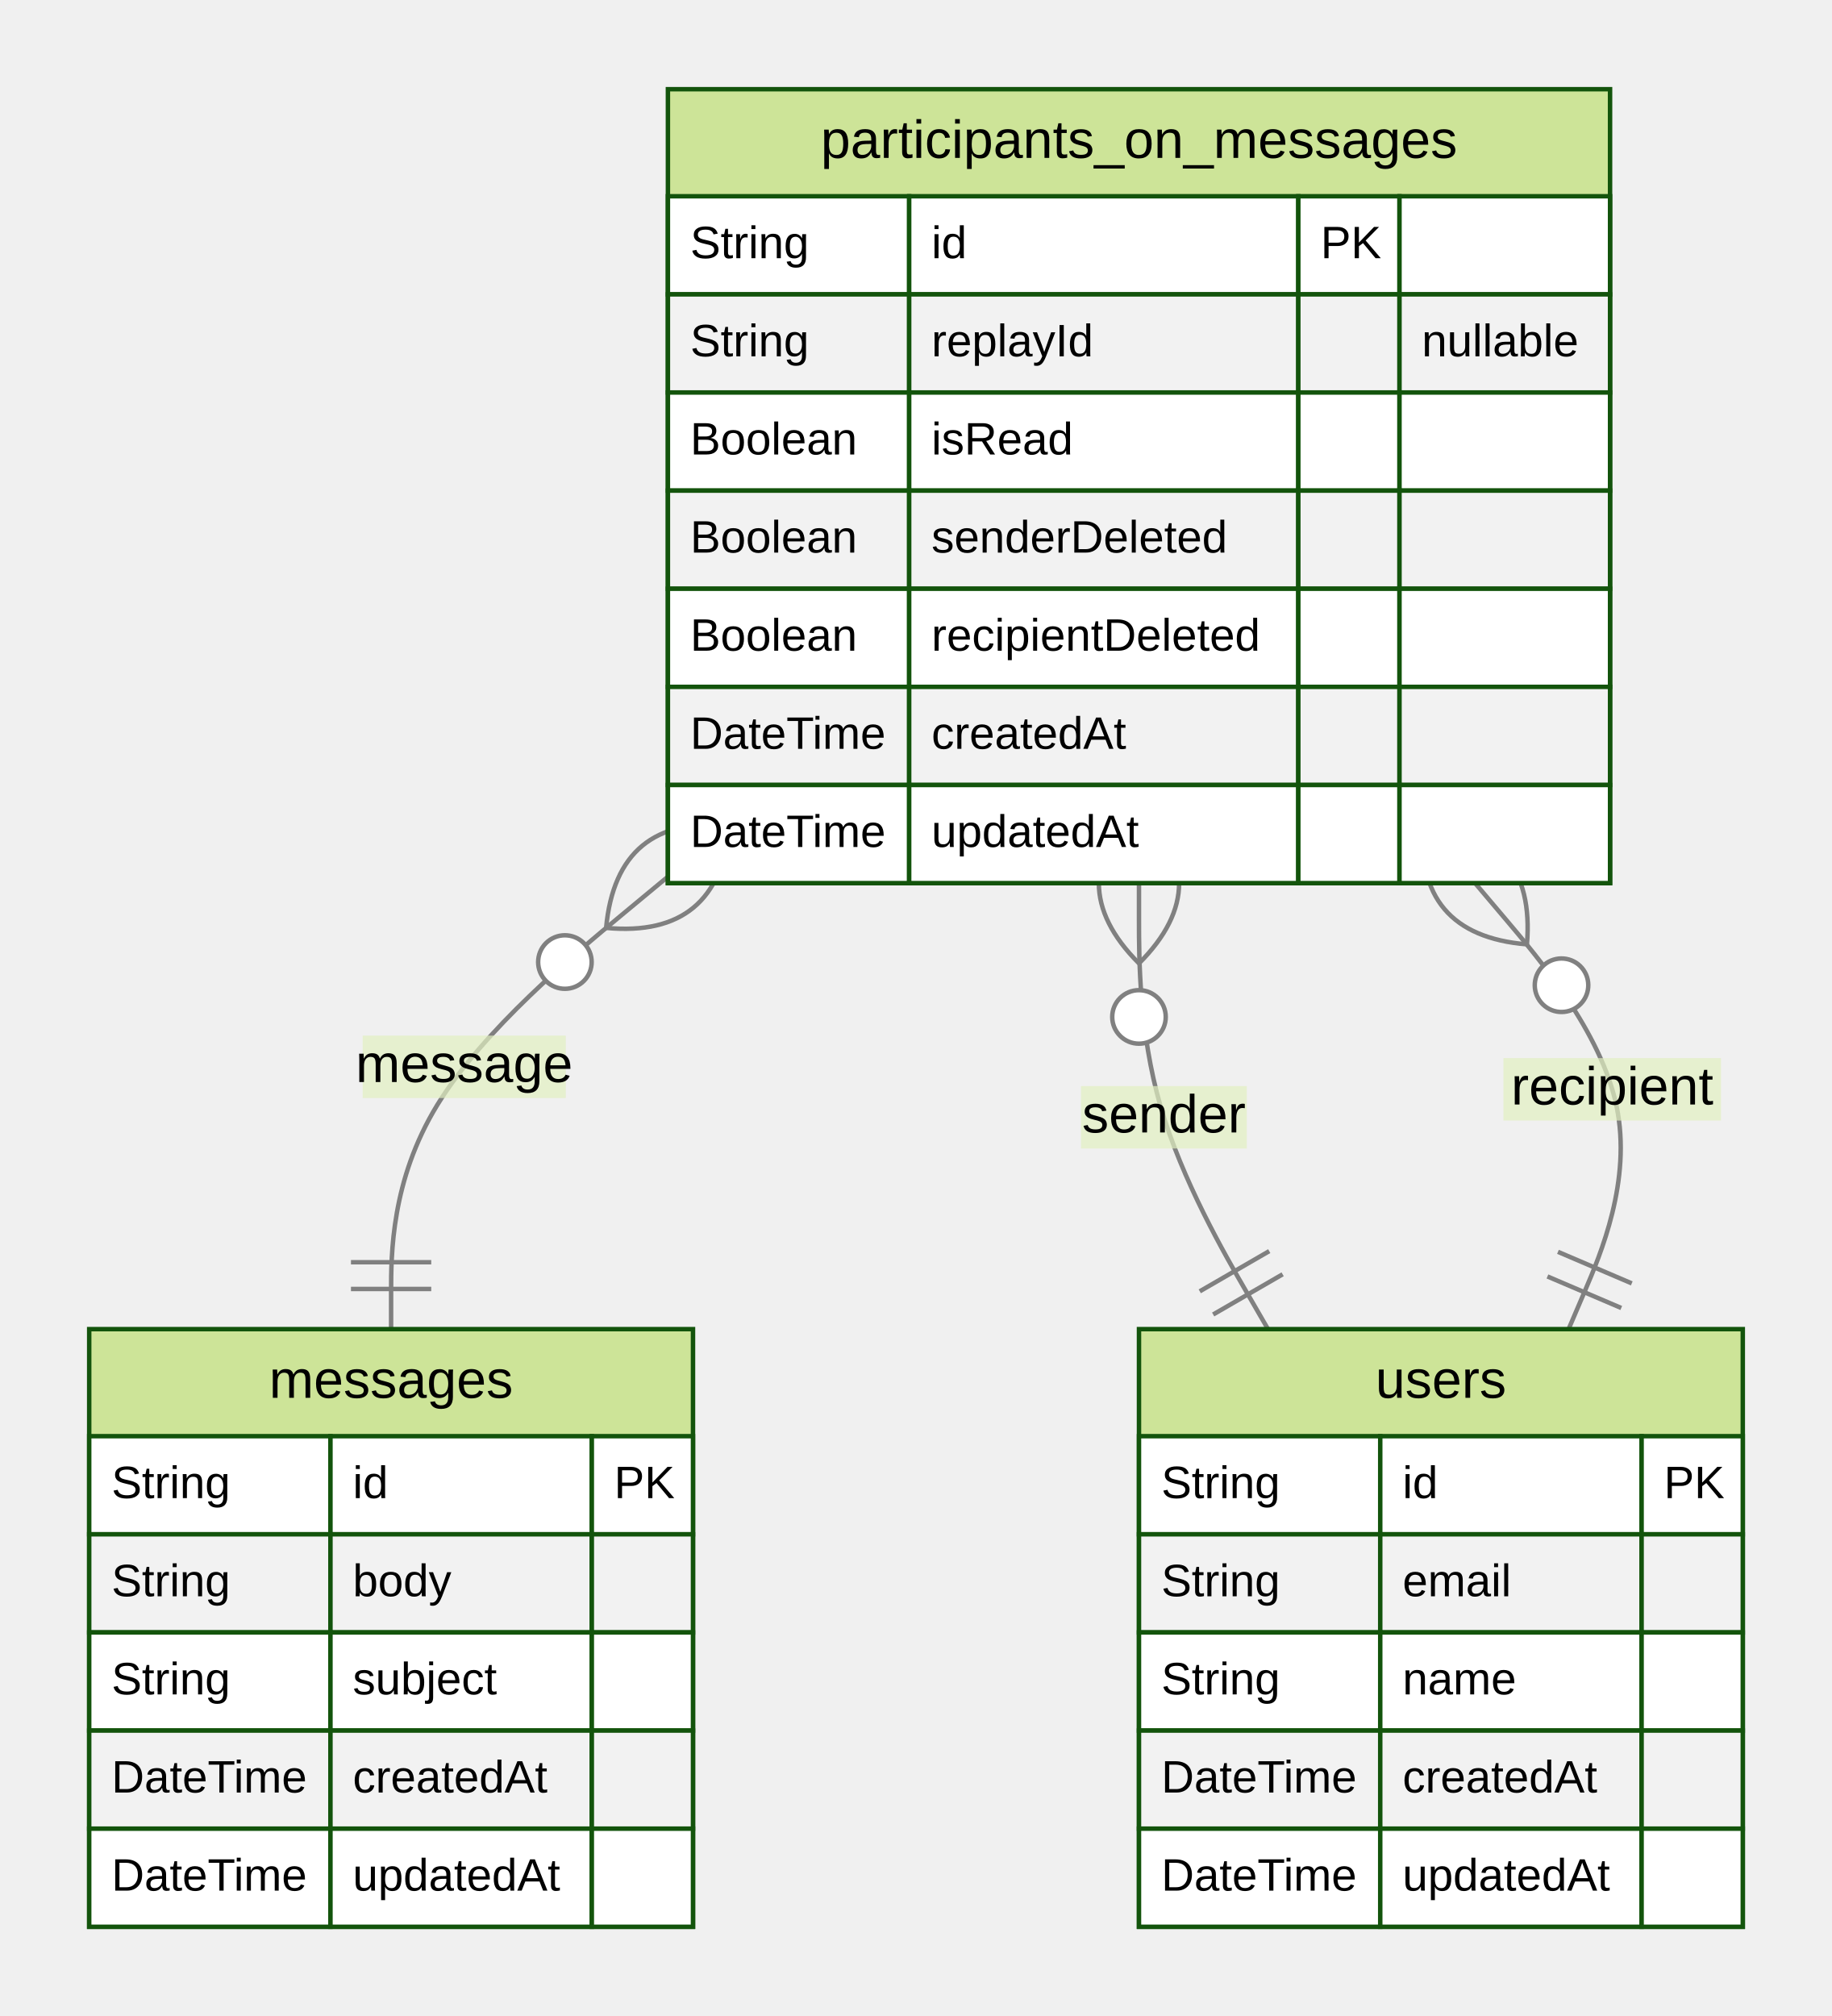
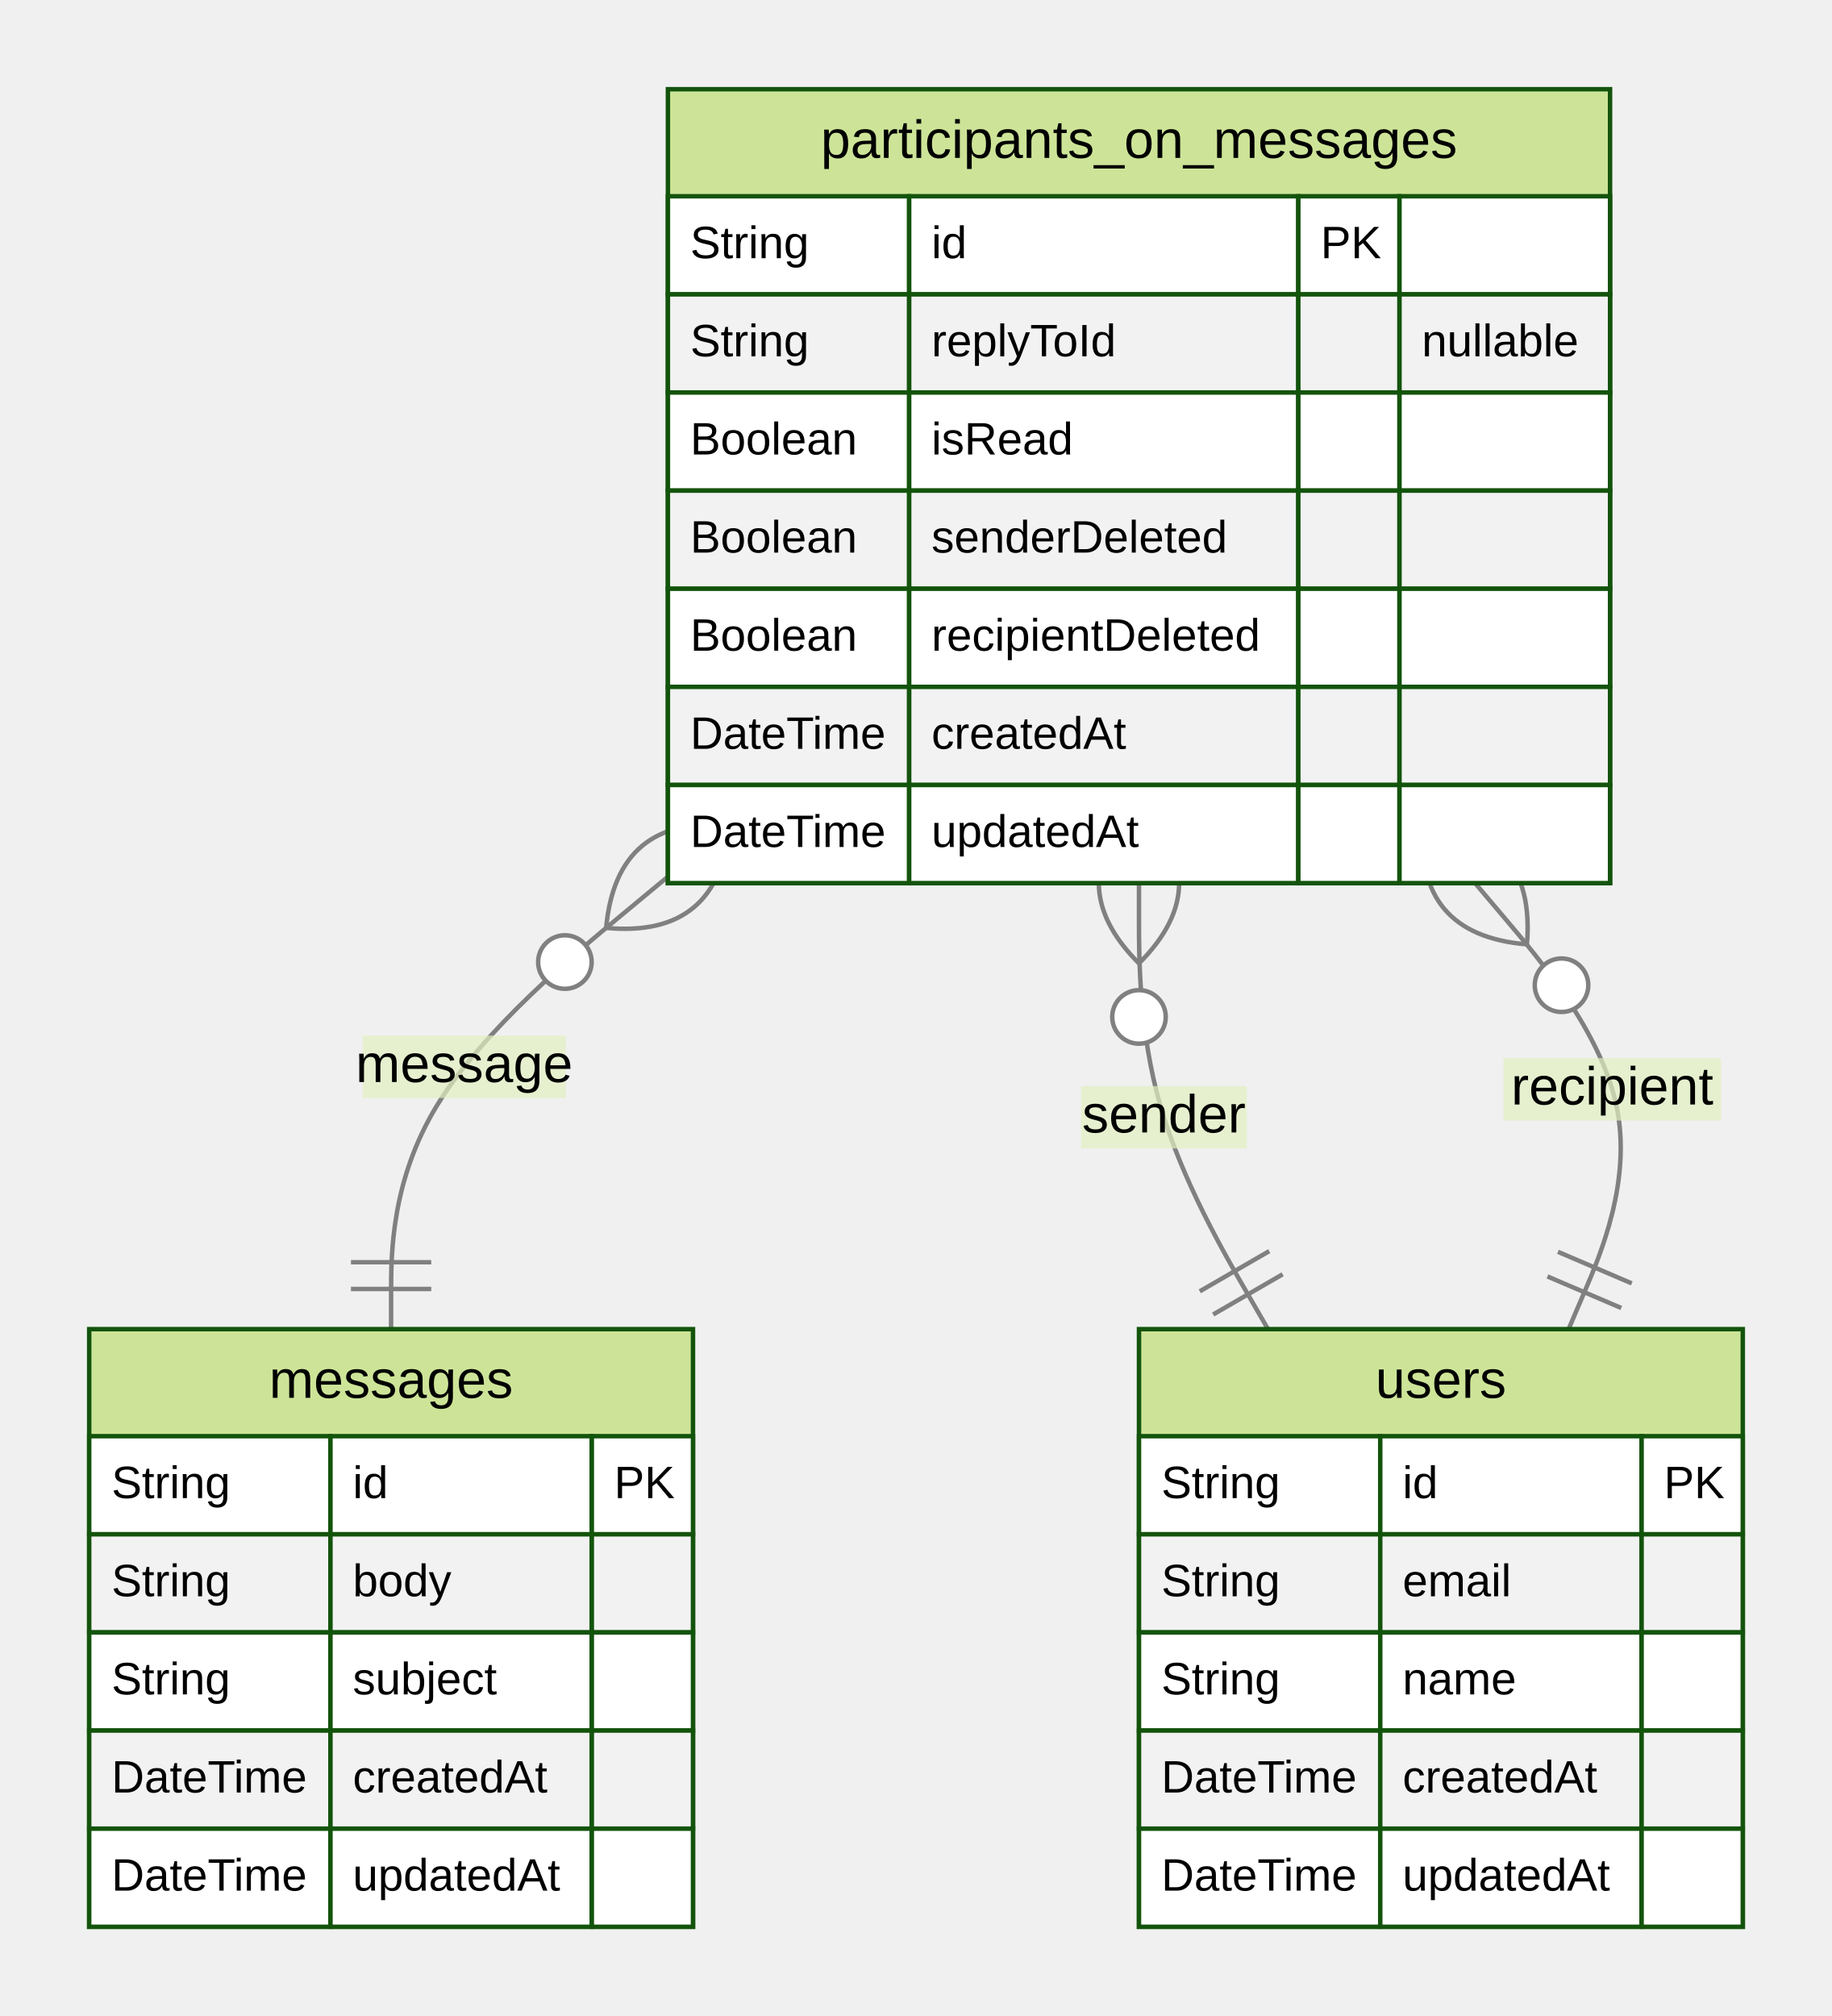
<svg xmlns="http://www.w3.org/2000/svg" aria-roledescription="er" role="graphics-document document" viewBox="0 0 410.774 452" style="max-width: 410.774px; background-color: white;" width="100%" id="mermaid-0">
  <style>#mermaid-0{font-family:"trebuchet ms",verdana,arial,sans-serif;font-size:16px;fill:#000000;}#mermaid-0 .error-icon{fill:#552222;}#mermaid-0 .error-text{fill:#552222;stroke:#552222;}#mermaid-0 .edge-thickness-normal{stroke-width:2px;}#mermaid-0 .edge-thickness-thick{stroke-width:3.5px;}#mermaid-0 .edge-pattern-solid{stroke-dasharray:0;}#mermaid-0 .edge-pattern-dashed{stroke-dasharray:3;}#mermaid-0 .edge-pattern-dotted{stroke-dasharray:2;}#mermaid-0 .marker{fill:#000000;stroke:#000000;}#mermaid-0 .marker.cross{stroke:#000000;}#mermaid-0 svg{font-family:"trebuchet ms",verdana,arial,sans-serif;font-size:16px;}#mermaid-0 .entityBox{fill:#cde498;stroke:#13540c;}#mermaid-0 .attributeBoxOdd{fill:#ffffff;stroke:#13540c;}#mermaid-0 .attributeBoxEven{fill:#f2f2f2;stroke:#13540c;}#mermaid-0 .relationshipLabelBox{fill:hsl(78.158, 58.462%, 84.51%);opacity:0.7;background-color:hsl(78.158, 58.462%, 84.51%);}#mermaid-0 .relationshipLabelBox rect{opacity:0.5;}#mermaid-0 .relationshipLine{stroke:#000000;}#mermaid-0 .entityTitleText{text-anchor:middle;font-size:18px;fill:#000000;}#mermaid-0 :root{--mermaid-font-family:"trebuchet ms",verdana,arial,sans-serif;}</style>
  <g />
  <defs>
    <marker orient="auto" markerHeight="18" markerWidth="18" refY="9" refX="0" id="ONLY_ONE_START">
      <path d="M9,0 L9,18 M15,0 L15,18" fill="none" stroke="gray" />
    </marker>
  </defs>
  <defs>
    <marker orient="auto" markerHeight="18" markerWidth="18" refY="9" refX="18" id="ONLY_ONE_END">
      <path d="M3,0 L3,18 M9,0 L9,18" fill="none" stroke="gray" />
    </marker>
  </defs>
  <defs>
    <marker orient="auto" markerHeight="18" markerWidth="30" refY="9" refX="0" id="ZERO_OR_ONE_START">
      <circle r="6" cy="9" cx="21" fill="white" stroke="gray" />
      <path d="M9,0 L9,18" fill="none" stroke="gray" />
    </marker>
  </defs>
  <defs>
    <marker orient="auto" markerHeight="18" markerWidth="30" refY="9" refX="30" id="ZERO_OR_ONE_END">
      <circle r="6" cy="9" cx="9" fill="white" stroke="gray" />
      <path d="M21,0 L21,18" fill="none" stroke="gray" />
    </marker>
  </defs>
  <defs>
    <marker orient="auto" markerHeight="36" markerWidth="45" refY="18" refX="18" id="ONE_OR_MORE_START">
      <path d="M0,18 Q 18,0 36,18 Q 18,36 0,18 M42,9 L42,27" fill="none" stroke="gray" />
    </marker>
  </defs>
  <defs>
    <marker orient="auto" markerHeight="36" markerWidth="45" refY="18" refX="27" id="ONE_OR_MORE_END">
      <path d="M3,9 L3,27 M9,18 Q27,0 45,18 Q27,36 9,18" fill="none" stroke="gray" />
    </marker>
  </defs>
  <defs>
    <marker orient="auto" markerHeight="36" markerWidth="57" refY="18" refX="18" id="ZERO_OR_MORE_START">
      <circle r="6" cy="18" cx="48" fill="white" stroke="gray" />
      <path d="M0,18 Q18,0 36,18 Q18,36 0,18" fill="none" stroke="gray" />
    </marker>
  </defs>
  <defs>
    <marker orient="auto" markerHeight="36" markerWidth="57" refY="18" refX="39" id="ZERO_OR_MORE_END">
      <circle r="6" cy="18" cx="9" fill="white" stroke="gray" />
      <path d="M21,18 Q39,0 57,18 Q39,36 21,18" fill="none" stroke="gray" />
    </marker>
  </defs>
  <path style="stroke: gray; fill: none;" marker-start="url(#ZERO_OR_MORE_START)" marker-end="url(#ONLY_ONE_END)" d="M149.762,196.552L139.417,205.127C129.072,213.702,108.383,230.851,98.038,247.759C87.694,264.667,87.694,281.333,87.694,289.667L87.694,298" class="er relationshipLine" />
  <path style="stroke: gray; fill: none;" marker-start="url(#ZERO_OR_MORE_START)" marker-end="url(#ONLY_ONE_END)" d="M255.387,198L255.387,206.333C255.387,214.667,255.387,231.333,260.209,248C265.03,264.667,274.673,281.333,279.495,289.667L284.316,298" class="er relationshipLine" />
  <path style="stroke: gray; fill: none;" marker-start="url(#ZERO_OR_MORE_START)" marker-end="url(#ONLY_ONE_END)" d="M330.745,198L337.801,206.333C344.857,214.667,358.969,231.333,362.464,248C365.958,264.667,358.836,281.333,355.274,289.667L351.713,298" class="er relationshipLine" />
  <g transform="translate(255.3872,298 )" id="entity-users-33ae1e26-be31-5c1d-bf65-e859e9d0308e">
    <rect height="134" width="135.387" y="0" x="0" class="er entityBox" />
    <text style="dominant-baseline: middle; text-anchor: middle; font-size: 12px;" transform="translate(67.69359,12)" y="0" x="0" id="text-entity-users-33ae1e26-be31-5c1d-bf65-e859e9d0308e" class="er entityLabel">users</text>
    <rect height="22" width="54.096" y="24" x="0" class="er attributeBoxOdd" />
    <text style="dominant-baseline: middle; font-size: 10.2px;" transform="translate(5,35)" y="0" x="0" id="text-entity-users-33ae1e26-be31-5c1d-bf65-e859e9d0308e-attr-1-type" class="er entityLabel">String</text>
    <rect height="22" width="58.604" y="24" x="54.096" class="er attributeBoxOdd" />
    <text style="dominant-baseline: middle; font-size: 10.2px;" transform="translate(59.09555,35)" y="0" x="0" id="text-entity-users-33ae1e26-be31-5c1d-bf65-e859e9d0308e-attr-1-name" class="er entityLabel">id</text>
    <rect height="22" width="22.688" y="24" x="112.699" class="er attributeBoxOdd" />
    <text style="dominant-baseline: middle; font-size: 10.2px;" transform="translate(117.6995,35)" y="0" x="0" id="text-entity-users-33ae1e26-be31-5c1d-bf65-e859e9d0308e-attr-1-key" class="er entityLabel">PK</text>
    <rect height="22" width="54.096" y="46" x="0" class="er attributeBoxEven" />
    <text style="dominant-baseline: middle; font-size: 10.2px;" transform="translate(5,57)" y="0" x="0" id="text-entity-users-33ae1e26-be31-5c1d-bf65-e859e9d0308e-attr-2-type" class="er entityLabel">String</text>
    <rect height="22" width="58.604" y="46" x="54.096" class="er attributeBoxEven" />
    <text style="dominant-baseline: middle; font-size: 10.2px;" transform="translate(59.09555,57)" y="0" x="0" id="text-entity-users-33ae1e26-be31-5c1d-bf65-e859e9d0308e-attr-2-name" class="er entityLabel">email</text>
    <rect height="22" width="22.688" y="46" x="112.699" class="er attributeBoxEven" />
    <text style="dominant-baseline: middle; font-size: 10.2px;" transform="translate(117.6995,57)" y="0" x="0" id="text-entity-users-33ae1e26-be31-5c1d-bf65-e859e9d0308e-attr-2-key" class="er entityLabel" />
    <rect height="22" width="54.096" y="68" x="0" class="er attributeBoxOdd" />
    <text style="dominant-baseline: middle; font-size: 10.2px;" transform="translate(5,79)" y="0" x="0" id="text-entity-users-33ae1e26-be31-5c1d-bf65-e859e9d0308e-attr-3-type" class="er entityLabel">String</text>
    <rect height="22" width="58.604" y="68" x="54.096" class="er attributeBoxOdd" />
    <text style="dominant-baseline: middle; font-size: 10.2px;" transform="translate(59.09555,79)" y="0" x="0" id="text-entity-users-33ae1e26-be31-5c1d-bf65-e859e9d0308e-attr-3-name" class="er entityLabel">name</text>
    <rect height="22" width="22.688" y="68" x="112.699" class="er attributeBoxOdd" />
    <text style="dominant-baseline: middle; font-size: 10.2px;" transform="translate(117.6995,79)" y="0" x="0" id="text-entity-users-33ae1e26-be31-5c1d-bf65-e859e9d0308e-attr-3-key" class="er entityLabel" />
    <rect height="22" width="54.096" y="90" x="0" class="er attributeBoxEven" />
    <text style="dominant-baseline: middle; font-size: 10.2px;" transform="translate(5,101)" y="0" x="0" id="text-entity-users-33ae1e26-be31-5c1d-bf65-e859e9d0308e-attr-4-type" class="er entityLabel">DateTime</text>
    <rect height="22" width="58.604" y="90" x="54.096" class="er attributeBoxEven" />
    <text style="dominant-baseline: middle; font-size: 10.2px;" transform="translate(59.09555,101)" y="0" x="0" id="text-entity-users-33ae1e26-be31-5c1d-bf65-e859e9d0308e-attr-4-name" class="er entityLabel">createdAt</text>
    <rect height="22" width="22.688" y="90" x="112.699" class="er attributeBoxEven" />
    <text style="dominant-baseline: middle; font-size: 10.2px;" transform="translate(117.6995,101)" y="0" x="0" id="text-entity-users-33ae1e26-be31-5c1d-bf65-e859e9d0308e-attr-4-key" class="er entityLabel" />
    <rect height="22" width="54.096" y="112" x="0" class="er attributeBoxOdd" />
    <text style="dominant-baseline: middle; font-size: 10.2px;" transform="translate(5,123)" y="0" x="0" id="text-entity-users-33ae1e26-be31-5c1d-bf65-e859e9d0308e-attr-5-type" class="er entityLabel">DateTime</text>
    <rect height="22" width="58.604" y="112" x="54.096" class="er attributeBoxOdd" />
    <text style="dominant-baseline: middle; font-size: 10.2px;" transform="translate(59.09555,123)" y="0" x="0" id="text-entity-users-33ae1e26-be31-5c1d-bf65-e859e9d0308e-attr-5-name" class="er entityLabel">updatedAt</text>
    <rect height="22" width="22.688" y="112" x="112.699" class="er attributeBoxOdd" />
    <text style="dominant-baseline: middle; font-size: 10.2px;" transform="translate(117.6995,123)" y="0" x="0" id="text-entity-users-33ae1e26-be31-5c1d-bf65-e859e9d0308e-attr-5-key" class="er entityLabel" />
  </g>
  <g transform="translate(20,298 )" id="entity-messages-4fc80eaa-db1c-5c89-b1f4-e48b025292d9">
    <rect height="134" width="135.387" y="0" x="0" class="er entityBox" />
    <text style="dominant-baseline: middle; text-anchor: middle; font-size: 12px;" transform="translate(67.69359,12)" y="0" x="0" id="text-entity-messages-4fc80eaa-db1c-5c89-b1f4-e48b025292d9" class="er entityLabel">messages</text>
    <rect height="22" width="54.096" y="24" x="0" class="er attributeBoxOdd" />
    <text style="dominant-baseline: middle; font-size: 10.2px;" transform="translate(5,35)" y="0" x="0" id="text-entity-messages-4fc80eaa-db1c-5c89-b1f4-e48b025292d9-attr-1-type" class="er entityLabel">String</text>
    <rect height="22" width="58.604" y="24" x="54.096" class="er attributeBoxOdd" />
    <text style="dominant-baseline: middle; font-size: 10.2px;" transform="translate(59.09555,35)" y="0" x="0" id="text-entity-messages-4fc80eaa-db1c-5c89-b1f4-e48b025292d9-attr-1-name" class="er entityLabel">id</text>
    <rect height="22" width="22.688" y="24" x="112.699" class="er attributeBoxOdd" />
    <text style="dominant-baseline: middle; font-size: 10.2px;" transform="translate(117.6995,35)" y="0" x="0" id="text-entity-messages-4fc80eaa-db1c-5c89-b1f4-e48b025292d9-attr-1-key" class="er entityLabel">PK</text>
    <rect height="22" width="54.096" y="46" x="0" class="er attributeBoxEven" />
    <text style="dominant-baseline: middle; font-size: 10.2px;" transform="translate(5,57)" y="0" x="0" id="text-entity-messages-4fc80eaa-db1c-5c89-b1f4-e48b025292d9-attr-2-type" class="er entityLabel">String</text>
    <rect height="22" width="58.604" y="46" x="54.096" class="er attributeBoxEven" />
    <text style="dominant-baseline: middle; font-size: 10.2px;" transform="translate(59.09555,57)" y="0" x="0" id="text-entity-messages-4fc80eaa-db1c-5c89-b1f4-e48b025292d9-attr-2-name" class="er entityLabel">body</text>
    <rect height="22" width="22.688" y="46" x="112.699" class="er attributeBoxEven" />
    <text style="dominant-baseline: middle; font-size: 10.2px;" transform="translate(117.6995,57)" y="0" x="0" id="text-entity-messages-4fc80eaa-db1c-5c89-b1f4-e48b025292d9-attr-2-key" class="er entityLabel" />
    <rect height="22" width="54.096" y="68" x="0" class="er attributeBoxOdd" />
    <text style="dominant-baseline: middle; font-size: 10.2px;" transform="translate(5,79)" y="0" x="0" id="text-entity-messages-4fc80eaa-db1c-5c89-b1f4-e48b025292d9-attr-3-type" class="er entityLabel">String</text>
    <rect height="22" width="58.604" y="68" x="54.096" class="er attributeBoxOdd" />
    <text style="dominant-baseline: middle; font-size: 10.2px;" transform="translate(59.09555,79)" y="0" x="0" id="text-entity-messages-4fc80eaa-db1c-5c89-b1f4-e48b025292d9-attr-3-name" class="er entityLabel">subject</text>
    <rect height="22" width="22.688" y="68" x="112.699" class="er attributeBoxOdd" />
    <text style="dominant-baseline: middle; font-size: 10.2px;" transform="translate(117.6995,79)" y="0" x="0" id="text-entity-messages-4fc80eaa-db1c-5c89-b1f4-e48b025292d9-attr-3-key" class="er entityLabel" />
    <rect height="22" width="54.096" y="90" x="0" class="er attributeBoxEven" />
    <text style="dominant-baseline: middle; font-size: 10.2px;" transform="translate(5,101)" y="0" x="0" id="text-entity-messages-4fc80eaa-db1c-5c89-b1f4-e48b025292d9-attr-4-type" class="er entityLabel">DateTime</text>
    <rect height="22" width="58.604" y="90" x="54.096" class="er attributeBoxEven" />
    <text style="dominant-baseline: middle; font-size: 10.2px;" transform="translate(59.09555,101)" y="0" x="0" id="text-entity-messages-4fc80eaa-db1c-5c89-b1f4-e48b025292d9-attr-4-name" class="er entityLabel">createdAt</text>
    <rect height="22" width="22.688" y="90" x="112.699" class="er attributeBoxEven" />
    <text style="dominant-baseline: middle; font-size: 10.2px;" transform="translate(117.6995,101)" y="0" x="0" id="text-entity-messages-4fc80eaa-db1c-5c89-b1f4-e48b025292d9-attr-4-key" class="er entityLabel" />
    <rect height="22" width="54.096" y="112" x="0" class="er attributeBoxOdd" />
    <text style="dominant-baseline: middle; font-size: 10.2px;" transform="translate(5,123)" y="0" x="0" id="text-entity-messages-4fc80eaa-db1c-5c89-b1f4-e48b025292d9-attr-5-type" class="er entityLabel">DateTime</text>
    <rect height="22" width="58.604" y="112" x="54.096" class="er attributeBoxOdd" />
    <text style="dominant-baseline: middle; font-size: 10.2px;" transform="translate(59.09555,123)" y="0" x="0" id="text-entity-messages-4fc80eaa-db1c-5c89-b1f4-e48b025292d9-attr-5-name" class="er entityLabel">updatedAt</text>
    <rect height="22" width="22.688" y="112" x="112.699" class="er attributeBoxOdd" />
    <text style="dominant-baseline: middle; font-size: 10.2px;" transform="translate(117.6995,123)" y="0" x="0" id="text-entity-messages-4fc80eaa-db1c-5c89-b1f4-e48b025292d9-attr-5-key" class="er entityLabel" />
  </g>
  <g transform="translate(149.7616,20 )" id="entity-participantsonmessages-53c5f33e-27cf-5428-8fca-04ef2092ce6f">
    <rect height="178" width="211.251" y="0" x="0" class="er entityBox" />
    <text style="dominant-baseline: middle; text-anchor: middle; font-size: 12px;" transform="translate(105.6256,12)" y="0" x="0" id="text-entity-participantsonmessages-53c5f33e-27cf-5428-8fca-04ef2092ce6f" class="er entityLabel">participants_on_messages</text>
    <rect height="22" width="54.096" y="24" x="0" class="er attributeBoxOdd" />
    <text style="dominant-baseline: middle; font-size: 10.2px;" transform="translate(5,35)" y="0" x="0" id="text-entity-participantsonmessages-53c5f33e-27cf-5428-8fca-04ef2092ce6f-attr-1-type" class="er entityLabel">String</text>
    <rect height="22" width="87.255" y="24" x="54.096" class="er attributeBoxOdd" />
    <text style="dominant-baseline: middle; font-size: 10.2px;" transform="translate(59.09555,35)" y="0" x="0" id="text-entity-participantsonmessages-53c5f33e-27cf-5428-8fca-04ef2092ce6f-attr-1-name" class="er entityLabel">id</text>
    <rect height="22" width="22.688" y="24" x="141.351" class="er attributeBoxOdd" />
    <text style="dominant-baseline: middle; font-size: 10.2px;" transform="translate(146.351,35)" y="0" x="0" id="text-entity-participantsonmessages-53c5f33e-27cf-5428-8fca-04ef2092ce6f-attr-1-key" class="er entityLabel">PK</text>
    <rect height="22" width="47.213" y="24" x="164.039" class="er attributeBoxOdd" />
    <text style="dominant-baseline: middle; font-size: 10.2px;" transform="translate(169.0387,35)" y="0" x="0" id="text-entity-participantsonmessages-53c5f33e-27cf-5428-8fca-04ef2092ce6f-attr-1-comment" class="er entityLabel" />
    <rect height="22" width="54.096" y="46" x="0" class="er attributeBoxEven" />
    <text style="dominant-baseline: middle; font-size: 10.2px;" transform="translate(5,57)" y="0" x="0" id="text-entity-participantsonmessages-53c5f33e-27cf-5428-8fca-04ef2092ce6f-attr-2-type" class="er entityLabel">String</text>
    <rect height="22" width="87.255" y="46" x="54.096" class="er attributeBoxEven" />
-     <text style="dominant-baseline: middle; font-size: 10.2px;" transform="translate(59.09555,57)" y="0" x="0" id="text-entity-participantsonmessages-53c5f33e-27cf-5428-8fca-04ef2092ce6f-attr-2-name" class="er entityLabel">replayId</text>
+     <text style="dominant-baseline: middle; font-size: 10.2px;" transform="translate(59.09555,57)" y="0" x="0" id="text-entity-participantsonmessages-53c5f33e-27cf-5428-8fca-04ef2092ce6f-attr-2-name" class="er entityLabel">replyToId</text>
    <rect height="22" width="22.688" y="46" x="141.351" class="er attributeBoxEven" />
    <text style="dominant-baseline: middle; font-size: 10.2px;" transform="translate(146.351,57)" y="0" x="0" id="text-entity-participantsonmessages-53c5f33e-27cf-5428-8fca-04ef2092ce6f-attr-2-key" class="er entityLabel" />
    <rect height="22" width="47.213" y="46" x="164.039" class="er attributeBoxEven" />
    <text style="dominant-baseline: middle; font-size: 10.2px;" transform="translate(169.0387,57)" y="0" x="0" id="text-entity-participantsonmessages-53c5f33e-27cf-5428-8fca-04ef2092ce6f-attr-2-comment" class="er entityLabel">nullable</text>
    <rect height="22" width="54.096" y="68" x="0" class="er attributeBoxOdd" />
    <text style="dominant-baseline: middle; font-size: 10.2px;" transform="translate(5,79)" y="0" x="0" id="text-entity-participantsonmessages-53c5f33e-27cf-5428-8fca-04ef2092ce6f-attr-3-type" class="er entityLabel">Boolean</text>
    <rect height="22" width="87.255" y="68" x="54.096" class="er attributeBoxOdd" />
    <text style="dominant-baseline: middle; font-size: 10.2px;" transform="translate(59.09555,79)" y="0" x="0" id="text-entity-participantsonmessages-53c5f33e-27cf-5428-8fca-04ef2092ce6f-attr-3-name" class="er entityLabel">isRead</text>
    <rect height="22" width="22.688" y="68" x="141.351" class="er attributeBoxOdd" />
    <text style="dominant-baseline: middle; font-size: 10.2px;" transform="translate(146.351,79)" y="0" x="0" id="text-entity-participantsonmessages-53c5f33e-27cf-5428-8fca-04ef2092ce6f-attr-3-key" class="er entityLabel" />
    <rect height="22" width="47.213" y="68" x="164.039" class="er attributeBoxOdd" />
    <text style="dominant-baseline: middle; font-size: 10.2px;" transform="translate(169.0387,79)" y="0" x="0" id="text-entity-participantsonmessages-53c5f33e-27cf-5428-8fca-04ef2092ce6f-attr-3-comment" class="er entityLabel" />
    <rect height="22" width="54.096" y="90" x="0" class="er attributeBoxEven" />
    <text style="dominant-baseline: middle; font-size: 10.2px;" transform="translate(5,101)" y="0" x="0" id="text-entity-participantsonmessages-53c5f33e-27cf-5428-8fca-04ef2092ce6f-attr-4-type" class="er entityLabel">Boolean</text>
    <rect height="22" width="87.255" y="90" x="54.096" class="er attributeBoxEven" />
    <text style="dominant-baseline: middle; font-size: 10.2px;" transform="translate(59.09555,101)" y="0" x="0" id="text-entity-participantsonmessages-53c5f33e-27cf-5428-8fca-04ef2092ce6f-attr-4-name" class="er entityLabel">senderDeleted</text>
    <rect height="22" width="22.688" y="90" x="141.351" class="er attributeBoxEven" />
    <text style="dominant-baseline: middle; font-size: 10.2px;" transform="translate(146.351,101)" y="0" x="0" id="text-entity-participantsonmessages-53c5f33e-27cf-5428-8fca-04ef2092ce6f-attr-4-key" class="er entityLabel" />
    <rect height="22" width="47.213" y="90" x="164.039" class="er attributeBoxEven" />
    <text style="dominant-baseline: middle; font-size: 10.2px;" transform="translate(169.0387,101)" y="0" x="0" id="text-entity-participantsonmessages-53c5f33e-27cf-5428-8fca-04ef2092ce6f-attr-4-comment" class="er entityLabel" />
    <rect height="22" width="54.096" y="112" x="0" class="er attributeBoxOdd" />
    <text style="dominant-baseline: middle; font-size: 10.2px;" transform="translate(5,123)" y="0" x="0" id="text-entity-participantsonmessages-53c5f33e-27cf-5428-8fca-04ef2092ce6f-attr-5-type" class="er entityLabel">Boolean</text>
    <rect height="22" width="87.255" y="112" x="54.096" class="er attributeBoxOdd" />
    <text style="dominant-baseline: middle; font-size: 10.2px;" transform="translate(59.09555,123)" y="0" x="0" id="text-entity-participantsonmessages-53c5f33e-27cf-5428-8fca-04ef2092ce6f-attr-5-name" class="er entityLabel">recipientDeleted</text>
    <rect height="22" width="22.688" y="112" x="141.351" class="er attributeBoxOdd" />
    <text style="dominant-baseline: middle; font-size: 10.2px;" transform="translate(146.351,123)" y="0" x="0" id="text-entity-participantsonmessages-53c5f33e-27cf-5428-8fca-04ef2092ce6f-attr-5-key" class="er entityLabel" />
    <rect height="22" width="47.213" y="112" x="164.039" class="er attributeBoxOdd" />
    <text style="dominant-baseline: middle; font-size: 10.2px;" transform="translate(169.0387,123)" y="0" x="0" id="text-entity-participantsonmessages-53c5f33e-27cf-5428-8fca-04ef2092ce6f-attr-5-comment" class="er entityLabel" />
    <rect height="22" width="54.096" y="134" x="0" class="er attributeBoxEven" />
    <text style="dominant-baseline: middle; font-size: 10.2px;" transform="translate(5,145)" y="0" x="0" id="text-entity-participantsonmessages-53c5f33e-27cf-5428-8fca-04ef2092ce6f-attr-6-type" class="er entityLabel">DateTime</text>
    <rect height="22" width="87.255" y="134" x="54.096" class="er attributeBoxEven" />
    <text style="dominant-baseline: middle; font-size: 10.2px;" transform="translate(59.09555,145)" y="0" x="0" id="text-entity-participantsonmessages-53c5f33e-27cf-5428-8fca-04ef2092ce6f-attr-6-name" class="er entityLabel">createdAt</text>
    <rect height="22" width="22.688" y="134" x="141.351" class="er attributeBoxEven" />
    <text style="dominant-baseline: middle; font-size: 10.2px;" transform="translate(146.351,145)" y="0" x="0" id="text-entity-participantsonmessages-53c5f33e-27cf-5428-8fca-04ef2092ce6f-attr-6-key" class="er entityLabel" />
    <rect height="22" width="47.213" y="134" x="164.039" class="er attributeBoxEven" />
    <text style="dominant-baseline: middle; font-size: 10.2px;" transform="translate(169.0387,145)" y="0" x="0" id="text-entity-participantsonmessages-53c5f33e-27cf-5428-8fca-04ef2092ce6f-attr-6-comment" class="er entityLabel" />
    <rect height="22" width="54.096" y="156" x="0" class="er attributeBoxOdd" />
    <text style="dominant-baseline: middle; font-size: 10.2px;" transform="translate(5,167)" y="0" x="0" id="text-entity-participantsonmessages-53c5f33e-27cf-5428-8fca-04ef2092ce6f-attr-7-type" class="er entityLabel">DateTime</text>
    <rect height="22" width="87.255" y="156" x="54.096" class="er attributeBoxOdd" />
    <text style="dominant-baseline: middle; font-size: 10.2px;" transform="translate(59.09555,167)" y="0" x="0" id="text-entity-participantsonmessages-53c5f33e-27cf-5428-8fca-04ef2092ce6f-attr-7-name" class="er entityLabel">updatedAt</text>
    <rect height="22" width="22.688" y="156" x="141.351" class="er attributeBoxOdd" />
    <text style="dominant-baseline: middle; font-size: 10.2px;" transform="translate(146.351,167)" y="0" x="0" id="text-entity-participantsonmessages-53c5f33e-27cf-5428-8fca-04ef2092ce6f-attr-7-key" class="er entityLabel" />
    <rect height="22" width="47.213" y="156" x="164.039" class="er attributeBoxOdd" />
    <text style="dominant-baseline: middle; font-size: 10.2px;" transform="translate(169.0387,167)" y="0" x="0" id="text-entity-participantsonmessages-53c5f33e-27cf-5428-8fca-04ef2092ce6f-attr-7-comment" class="er entityLabel" />
  </g>
  <rect height="14" width="45.549" y="232.188" x="81.311" class="er relationshipLabelBox" />
  <text style="text-anchor: middle; dominant-baseline: middle; font-size: 12px;" y="239.188" x="104.085" id="rel1" class="er relationshipLabel">message</text>
  <rect height="14" width="37.189" y="243.502" x="242.373" class="er relationshipLabelBox" />
  <text style="text-anchor: middle; dominant-baseline: middle; font-size: 12px;" y="250.502" x="260.968" id="rel2" class="er relationshipLabel">sender</text>
  <rect height="14" width="48.781" y="237.234" x="337.109" class="er relationshipLabelBox" />
  <text style="text-anchor: middle; dominant-baseline: middle; font-size: 12px;" y="244.234" x="361.5" id="rel3" class="er relationshipLabel">recipient</text>
</svg>
